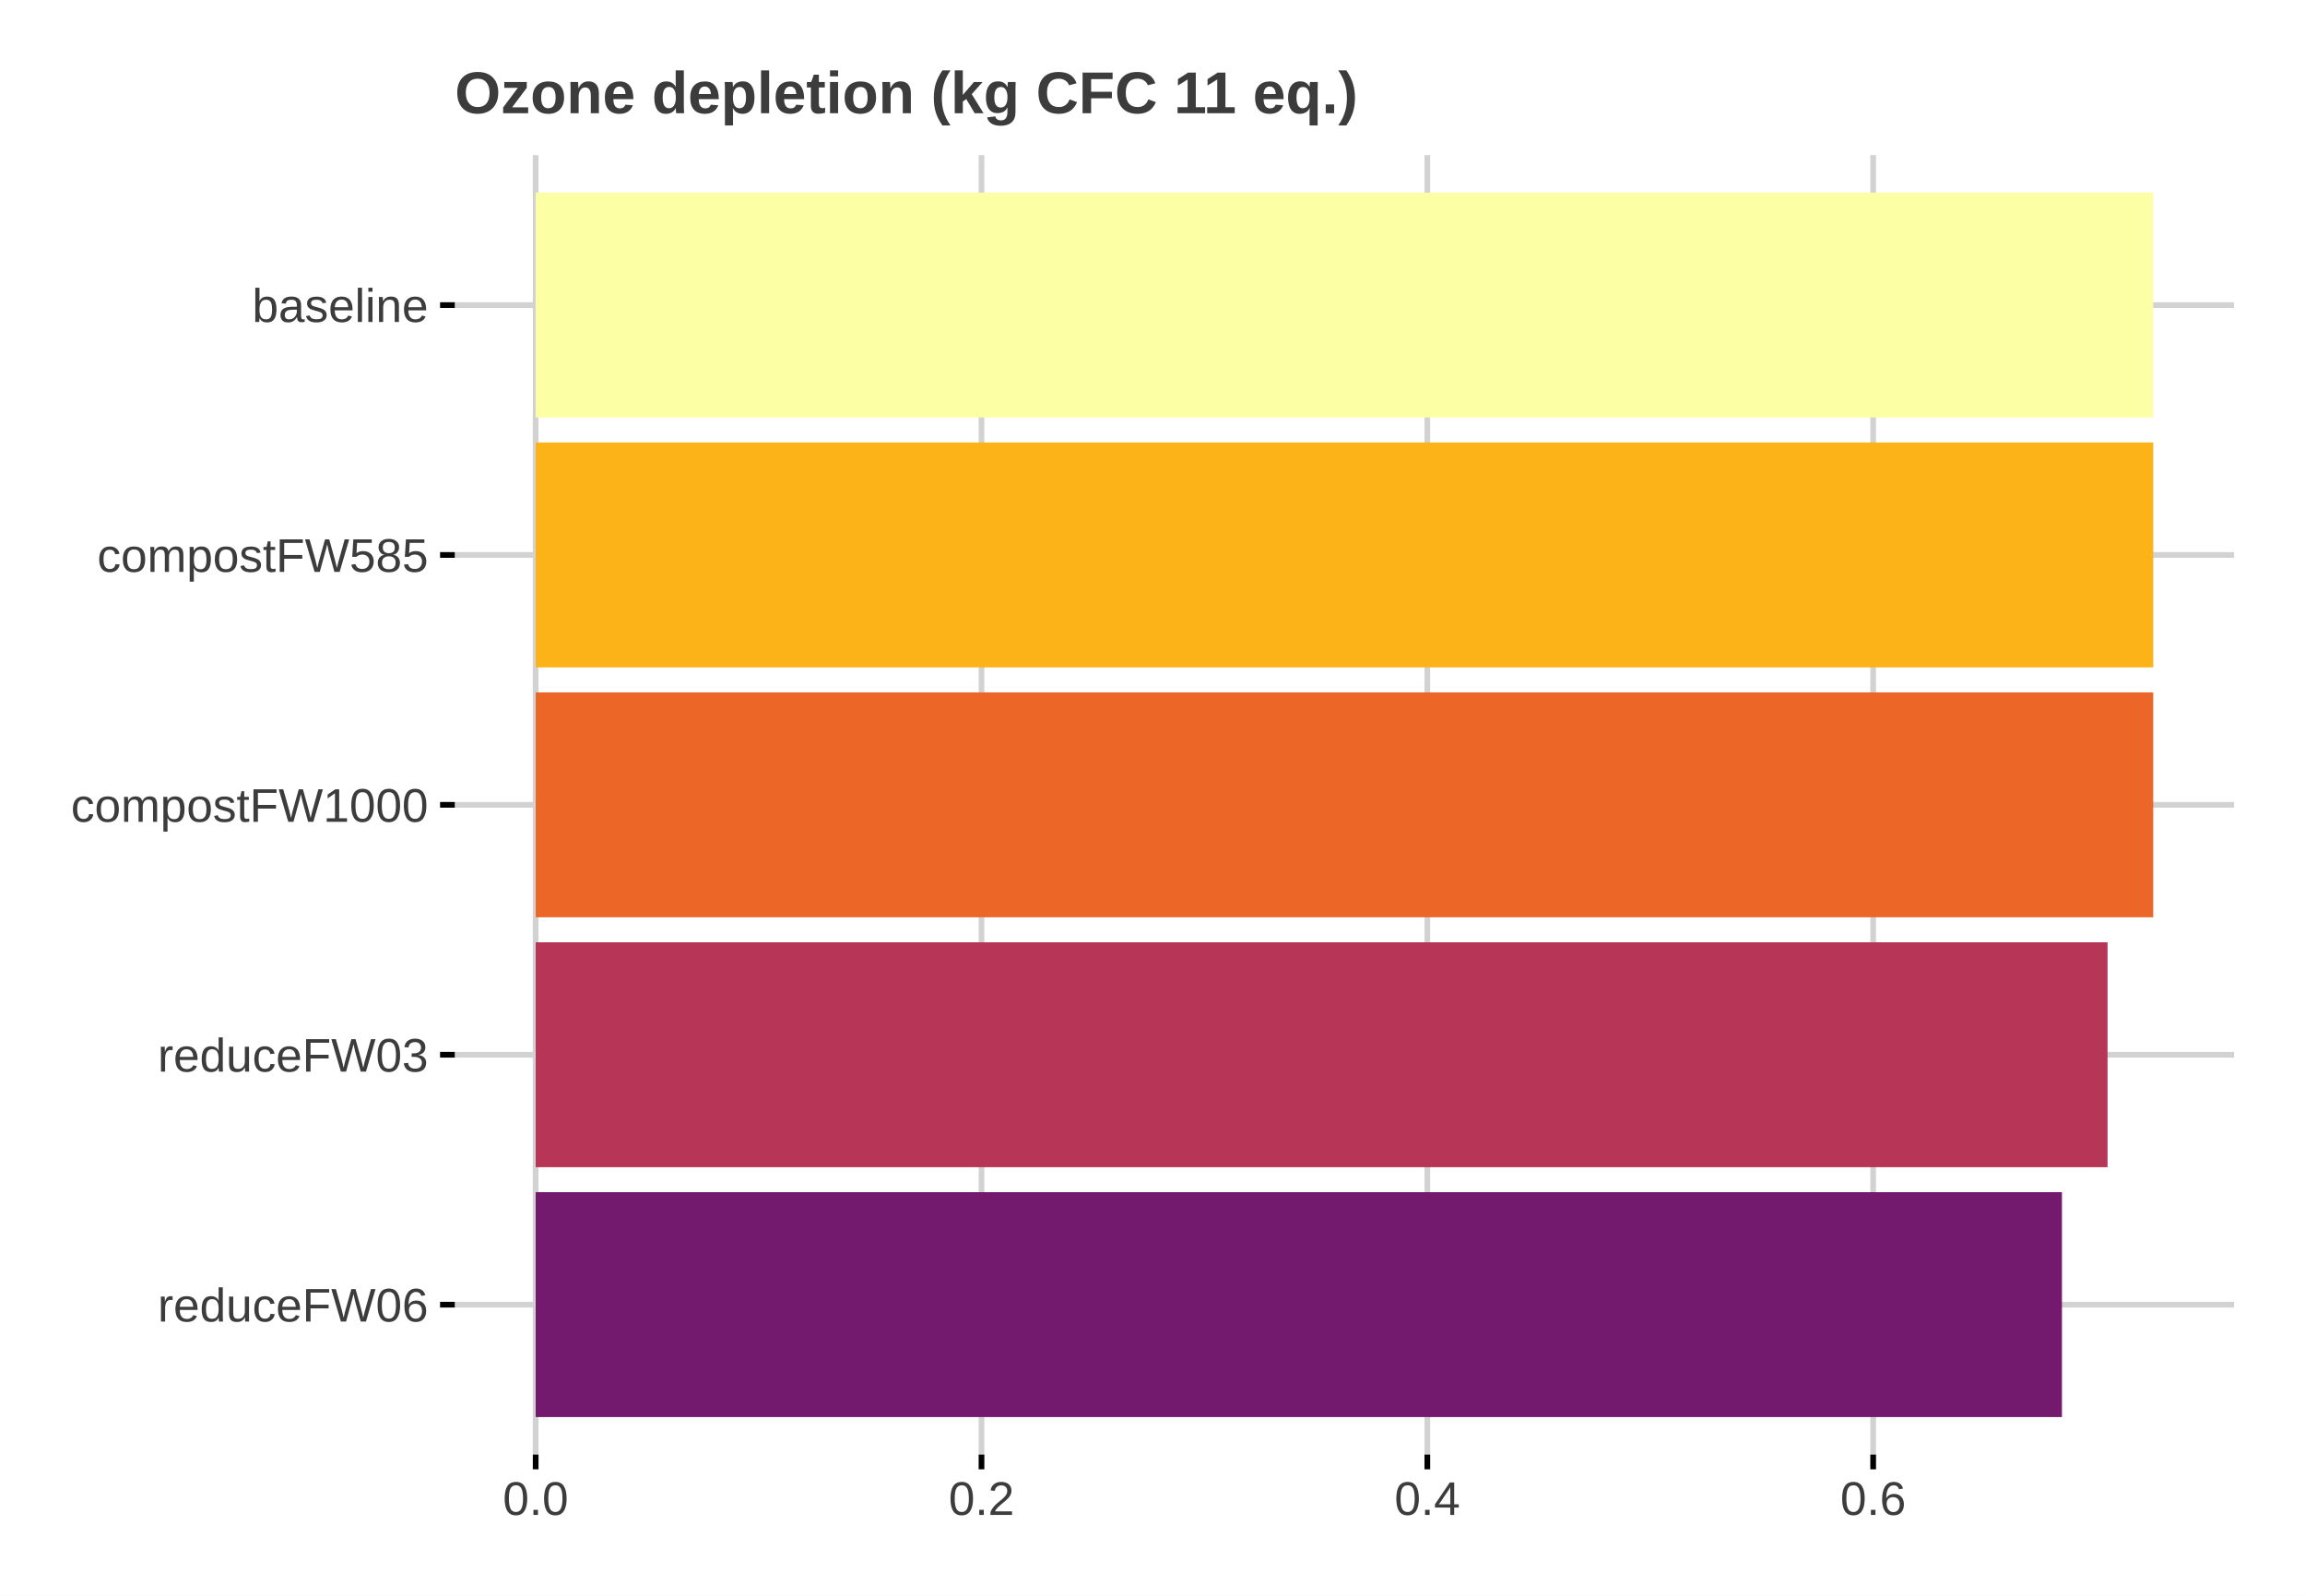
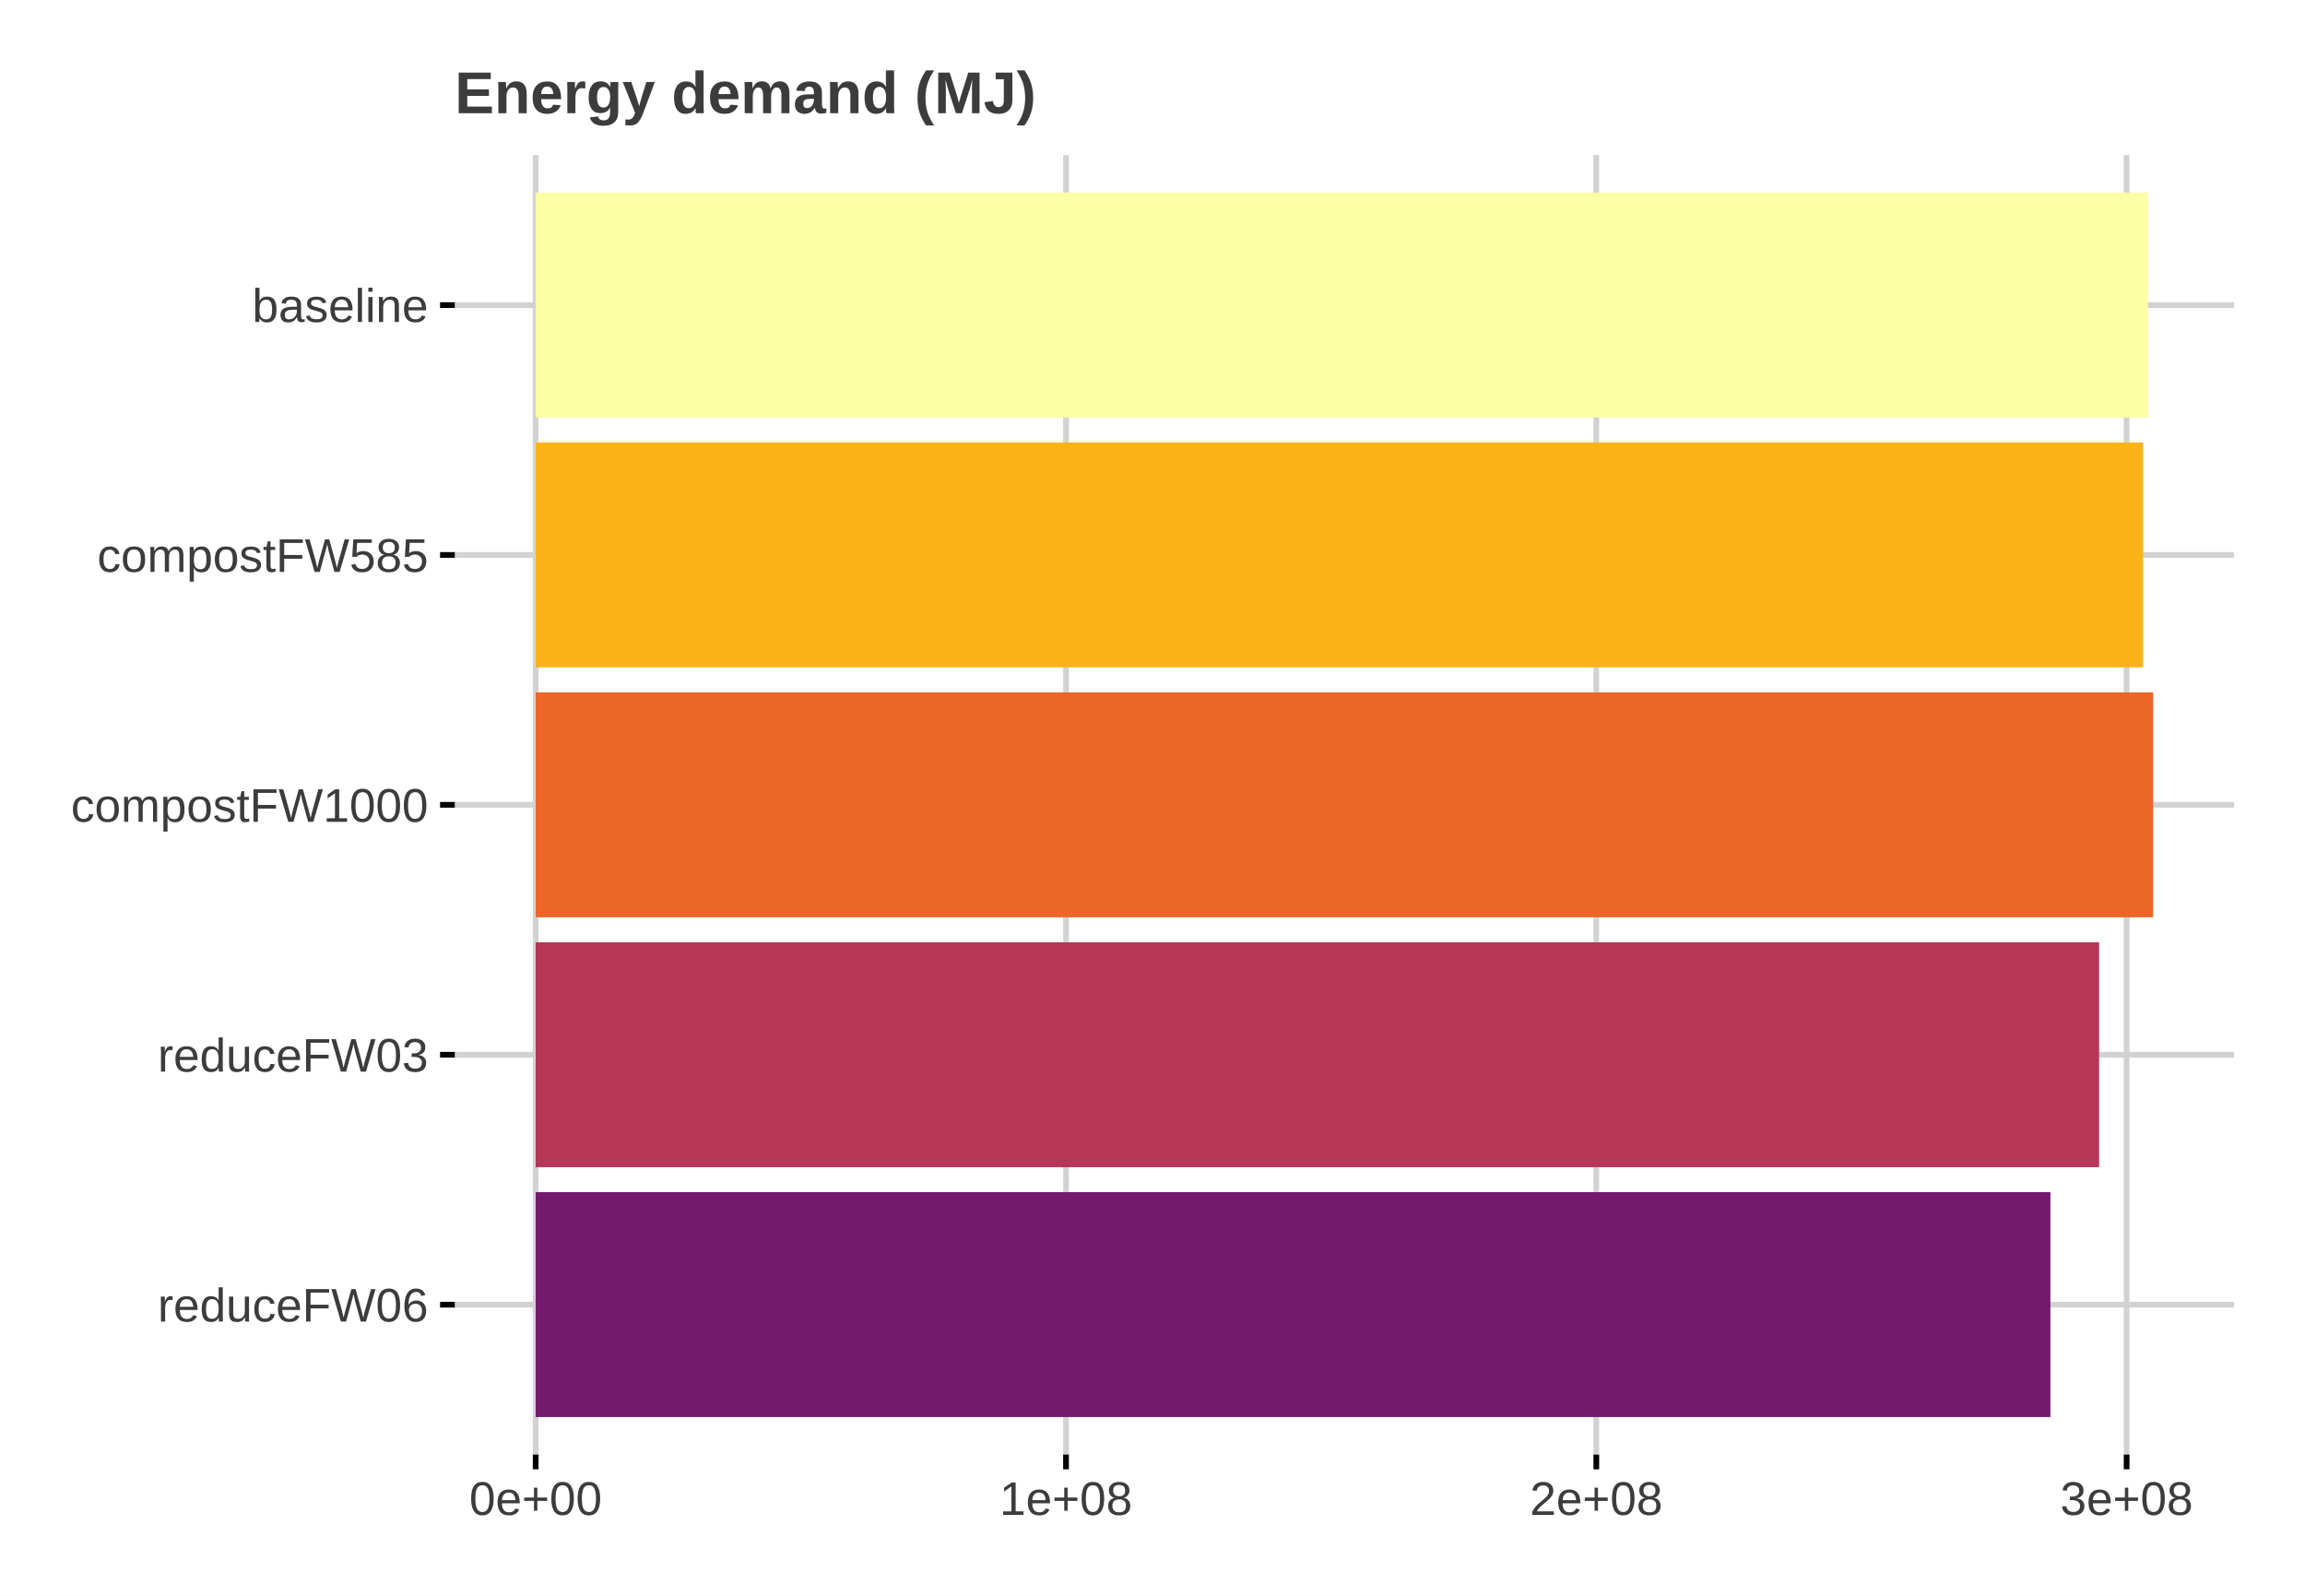
<svg xmlns="http://www.w3.org/2000/svg" viewBox="0 0 468.00 324.00">
  <defs>
    <style type="text/css">
    line, polyline, polygon, path, rect, circle {
      fill: none;
      stroke: #000000;
      stroke-linecap: round;
      stroke-linejoin: round;
      stroke-miterlimit: 10.00;
    }
  </style>
  </defs>
  <rect width="100%" height="100%" style="stroke: none; fill: #FFFFFF;" />
  <rect x="0.00" y="0.00" width="468.00" height="324.00" style="stroke-width: 1.16; stroke: none;" />
  <defs>
    <clipPath id="cpOTIuMzR8NDUzLjYwfDI5NS4zM3wzMS40OQ==">
      <rect x="92.34" y="31.49" width="361.26" height="263.84" />
    </clipPath>
  </defs>
  <rect x="92.34" y="31.49" width="361.26" height="263.84" style="stroke-width: 1.16; stroke: none;" clip-path="url(#cpOTIuMzR8NDUzLjYwfDI5NS4zM3wzMS40OQ==)" />
  <polyline points="92.34,264.89 453.60,264.89 " style="stroke-width: 1.16; stroke: #D2D2D2; stroke-linecap: butt;" clip-path="url(#cpOTIuMzR8NDUzLjYwfDI5NS4zM3wzMS40OQ==)" />
  <polyline points="92.34,214.15 453.60,214.15 " style="stroke-width: 1.16; stroke: #D2D2D2; stroke-linecap: butt;" clip-path="url(#cpOTIuMzR8NDUzLjYwfDI5NS4zM3wzMS40OQ==)" />
  <polyline points="92.34,163.41 453.60,163.41 " style="stroke-width: 1.16; stroke: #D2D2D2; stroke-linecap: butt;" clip-path="url(#cpOTIuMzR8NDUzLjYwfDI5NS4zM3wzMS40OQ==)" />
  <polyline points="92.34,112.67 453.60,112.67 " style="stroke-width: 1.16; stroke: #D2D2D2; stroke-linecap: butt;" clip-path="url(#cpOTIuMzR8NDUzLjYwfDI5NS4zM3wzMS40OQ==)" />
  <polyline points="92.34,61.94 453.60,61.94 " style="stroke-width: 1.16; stroke: #D2D2D2; stroke-linecap: butt;" clip-path="url(#cpOTIuMzR8NDUzLjYwfDI5NS4zM3wzMS40OQ==)" />
  <polyline points="108.76,295.33 108.76,31.49 " style="stroke-width: 1.16; stroke: #D2D2D2; stroke-linecap: butt;" clip-path="url(#cpOTIuMzR8NDUzLjYwfDI5NS4zM3wzMS40OQ==)" />
-   <polyline points="199.28,295.33 199.28,31.49 " style="stroke-width: 1.16; stroke: #D2D2D2; stroke-linecap: butt;" clip-path="url(#cpOTIuMzR8NDUzLjYwfDI5NS4zM3wzMS40OQ==)" />
-   <polyline points="289.80,295.33 289.80,31.49 " style="stroke-width: 1.16; stroke: #D2D2D2; stroke-linecap: butt;" clip-path="url(#cpOTIuMzR8NDUzLjYwfDI5NS4zM3wzMS40OQ==)" />
-   <polyline points="380.32,295.33 380.32,31.49 " style="stroke-width: 1.16; stroke: #D2D2D2; stroke-linecap: butt;" clip-path="url(#cpOTIuMzR8NDUzLjYwfDI5NS4zM3wzMS40OQ==)" />
-   <rect x="108.76" y="39.10" width="328.42" height="45.66" style="stroke-width: 1.07; stroke: none; stroke-linecap: square; stroke-linejoin: miter; fill: #FCFFA4;" clip-path="url(#cpOTIuMzR8NDUzLjYwfDI5NS4zM3wzMS40OQ==)" />
+   <polyline points="216.44,295.33 216.44,31.49 " style="stroke-width: 1.16; stroke: #D2D2D2; stroke-linecap: butt;" clip-path="url(#cpOTIuMzR8NDUzLjYwfDI5NS4zM3wzMS40OQ==)" />
+   <polyline points="324.11,295.33 324.11,31.49 " style="stroke-width: 1.16; stroke: #D2D2D2; stroke-linecap: butt;" clip-path="url(#cpOTIuMzR8NDUzLjYwfDI5NS4zM3wzMS40OQ==)" />
+   <polyline points="431.78,295.33 431.78,31.49 " style="stroke-width: 1.16; stroke: #D2D2D2; stroke-linecap: butt;" clip-path="url(#cpOTIuMzR8NDUzLjYwfDI5NS4zM3wzMS40OQ==)" />
+   <rect x="108.76" y="39.10" width="327.34" height="45.66" style="stroke-width: 1.07; stroke: none; stroke-linecap: square; stroke-linejoin: miter; fill: #FCFFA4;" clip-path="url(#cpOTIuMzR8NDUzLjYwfDI5NS4zM3wzMS40OQ==)" />
  <rect x="108.76" y="140.58" width="328.42" height="45.66" style="stroke-width: 1.07; stroke: none; stroke-linecap: square; stroke-linejoin: miter; fill: #EB6627;" clip-path="url(#cpOTIuMzR8NDUzLjYwfDI5NS4zM3wzMS40OQ==)" />
-   <rect x="108.76" y="89.84" width="328.42" height="45.66" style="stroke-width: 1.07; stroke: none; stroke-linecap: square; stroke-linejoin: miter; fill: #FCB317;" clip-path="url(#cpOTIuMzR8NDUzLjYwfDI5NS4zM3wzMS40OQ==)" />
-   <rect x="108.76" y="191.32" width="319.15" height="45.66" style="stroke-width: 1.07; stroke: none; stroke-linecap: square; stroke-linejoin: miter; fill: #B73557;" clip-path="url(#cpOTIuMzR8NDUzLjYwfDI5NS4zM3wzMS40OQ==)" />
-   <rect x="108.76" y="242.05" width="309.89" height="45.66" style="stroke-width: 1.07; stroke: none; stroke-linecap: square; stroke-linejoin: miter; fill: #731A6E;" clip-path="url(#cpOTIuMzR8NDUzLjYwfDI5NS4zM3wzMS40OQ==)" />
+   <rect x="108.76" y="89.84" width="326.37" height="45.66" style="stroke-width: 1.07; stroke: none; stroke-linecap: square; stroke-linejoin: miter; fill: #FCB317;" clip-path="url(#cpOTIuMzR8NDUzLjYwfDI5NS4zM3wzMS40OQ==)" />
+   <rect x="108.76" y="191.32" width="317.44" height="45.66" style="stroke-width: 1.07; stroke: none; stroke-linecap: square; stroke-linejoin: miter; fill: #B73557;" clip-path="url(#cpOTIuMzR8NDUzLjYwfDI5NS4zM3wzMS40OQ==)" />
+   <rect x="108.76" y="242.05" width="307.55" height="45.66" style="stroke-width: 1.07; stroke: none; stroke-linecap: square; stroke-linejoin: miter; fill: #731A6E;" clip-path="url(#cpOTIuMzR8NDUzLjYwfDI5NS4zM3wzMS40OQ==)" />
  <rect x="92.34" y="31.49" width="361.26" height="263.84" style="stroke-width: 1.16; stroke: none;" clip-path="url(#cpOTIuMzR8NDUzLjYwfDI5NS4zM3wzMS40OQ==)" />
  <defs>
    <clipPath id="cpMC4wMHw0NjguMDB8MzI0LjAwfDAuMDA=">
      <rect x="0.00" y="0.00" width="468.00" height="324.00" />
    </clipPath>
  </defs>
  <g clip-path="url(#cpMC4wMHw0NjguMDB8MzI0LjAwfDAuMDA=)">
    <text x="32.01" y="268.32" style="font-size: 9.60px; fill: #3C3C3C; font-family: Arial;" textLength="54.96px" lengthAdjust="spacingAndGlyphs">reduceFW06</text>
  </g>
  <g clip-path="url(#cpMC4wMHw0NjguMDB8MzI0LjAwfDAuMDA=)">
    <text x="32.01" y="217.58" style="font-size: 9.60px; fill: #3C3C3C; font-family: Arial;" textLength="54.96px" lengthAdjust="spacingAndGlyphs">reduceFW03</text>
  </g>
  <g clip-path="url(#cpMC4wMHw0NjguMDB8MzI0LjAwfDAuMDA=)">
    <text x="14.40" y="166.85" style="font-size: 9.60px; fill: #3C3C3C; font-family: Arial;" textLength="72.56px" lengthAdjust="spacingAndGlyphs">compostFW1000</text>
  </g>
  <g clip-path="url(#cpMC4wMHw0NjguMDB8MzI0LjAwfDAuMDA=)">
    <text x="19.74" y="116.11" style="font-size: 9.60px; fill: #3C3C3C; font-family: Arial;" textLength="67.22px" lengthAdjust="spacingAndGlyphs">compostFW585</text>
  </g>
  <g clip-path="url(#cpMC4wMHw0NjguMDB8MzI0LjAwfDAuMDA=)">
    <text x="51.20" y="65.37" style="font-size: 9.60px; fill: #3C3C3C; font-family: Arial;" textLength="35.76px" lengthAdjust="spacingAndGlyphs">baseline</text>
  </g>
  <polyline points="89.35,264.89 92.34,264.89 " style="stroke-width: 1.16; stroke-linecap: butt;" clip-path="url(#cpMC4wMHw0NjguMDB8MzI0LjAwfDAuMDA=)" />
  <polyline points="89.35,214.15 92.34,214.15 " style="stroke-width: 1.16; stroke-linecap: butt;" clip-path="url(#cpMC4wMHw0NjguMDB8MzI0LjAwfDAuMDA=)" />
  <polyline points="89.35,163.41 92.34,163.41 " style="stroke-width: 1.16; stroke-linecap: butt;" clip-path="url(#cpMC4wMHw0NjguMDB8MzI0LjAwfDAuMDA=)" />
  <polyline points="89.35,112.67 92.34,112.67 " style="stroke-width: 1.16; stroke-linecap: butt;" clip-path="url(#cpMC4wMHw0NjguMDB8MzI0LjAwfDAuMDA=)" />
  <polyline points="89.35,61.94 92.34,61.94 " style="stroke-width: 1.16; stroke-linecap: butt;" clip-path="url(#cpMC4wMHw0NjguMDB8MzI0LjAwfDAuMDA=)" />
  <polyline points="108.76,298.32 108.76,295.33 " style="stroke-width: 1.16; stroke-linecap: butt;" clip-path="url(#cpMC4wMHw0NjguMDB8MzI0LjAwfDAuMDA=)" />
-   <polyline points="199.28,298.32 199.28,295.33 " style="stroke-width: 1.16; stroke-linecap: butt;" clip-path="url(#cpMC4wMHw0NjguMDB8MzI0LjAwfDAuMDA=)" />
-   <polyline points="289.80,298.32 289.80,295.33 " style="stroke-width: 1.16; stroke-linecap: butt;" clip-path="url(#cpMC4wMHw0NjguMDB8MzI0LjAwfDAuMDA=)" />
-   <polyline points="380.32,298.32 380.32,295.33 " style="stroke-width: 1.16; stroke-linecap: butt;" clip-path="url(#cpMC4wMHw0NjguMDB8MzI0LjAwfDAuMDA=)" />
+   <polyline points="216.44,298.32 216.44,295.33 " style="stroke-width: 1.16; stroke-linecap: butt;" clip-path="url(#cpMC4wMHw0NjguMDB8MzI0LjAwfDAuMDA=)" />
+   <polyline points="324.11,298.32 324.11,295.33 " style="stroke-width: 1.16; stroke-linecap: butt;" clip-path="url(#cpMC4wMHw0NjguMDB8MzI0LjAwfDAuMDA=)" />
+   <polyline points="431.78,298.32 431.78,295.33 " style="stroke-width: 1.16; stroke-linecap: butt;" clip-path="url(#cpMC4wMHw0NjguMDB8MzI0LjAwfDAuMDA=)" />
  <g clip-path="url(#cpMC4wMHw0NjguMDB8MzI0LjAwfDAuMDA=)">
-     <text x="102.09" y="307.58" style="font-size: 9.60px; fill: #3C3C3C; font-family: Arial;" textLength="13.35px" lengthAdjust="spacingAndGlyphs">0.0</text>
+     <text x="95.28" y="307.58" style="font-size: 9.60px; fill: #3C3C3C; font-family: Arial;" textLength="26.96px" lengthAdjust="spacingAndGlyphs">0e+00</text>
  </g>
  <g clip-path="url(#cpMC4wMHw0NjguMDB8MzI0LjAwfDAuMDA=)">
-     <text x="192.61" y="307.58" style="font-size: 9.60px; fill: #3C3C3C; font-family: Arial;" textLength="13.35px" lengthAdjust="spacingAndGlyphs">0.2</text>
+     <text x="202.95" y="307.58" style="font-size: 9.60px; fill: #3C3C3C; font-family: Arial;" textLength="26.96px" lengthAdjust="spacingAndGlyphs">1e+08</text>
  </g>
  <g clip-path="url(#cpMC4wMHw0NjguMDB8MzI0LjAwfDAuMDA=)">
-     <text x="283.13" y="307.58" style="font-size: 9.60px; fill: #3C3C3C; font-family: Arial;" textLength="13.35px" lengthAdjust="spacingAndGlyphs">0.4</text>
+     <text x="310.63" y="307.58" style="font-size: 9.60px; fill: #3C3C3C; font-family: Arial;" textLength="26.96px" lengthAdjust="spacingAndGlyphs">2e+08</text>
  </g>
  <g clip-path="url(#cpMC4wMHw0NjguMDB8MzI0LjAwfDAuMDA=)">
-     <text x="373.65" y="307.58" style="font-size: 9.60px; fill: #3C3C3C; font-family: Arial;" textLength="13.35px" lengthAdjust="spacingAndGlyphs">0.6</text>
+     <text x="418.30" y="307.58" style="font-size: 9.60px; fill: #3C3C3C; font-family: Arial;" textLength="26.96px" lengthAdjust="spacingAndGlyphs">3e+08</text>
  </g>
  <g clip-path="url(#cpMC4wMHw0NjguMDB8MzI0LjAwfDAuMDA=)">
-     <text x="92.34" y="22.99" style="font-size: 12.00px; font-weight: bold; fill: #3C3C3C; font-family: Arial;" textLength="184.01px" lengthAdjust="spacingAndGlyphs">Ozone depletion (kg CFC 11 eq.)</text>
+     <text x="92.34" y="22.99" style="font-size: 12.00px; font-weight: bold; fill: #3C3C3C; font-family: Arial;" textLength="118.02px" lengthAdjust="spacingAndGlyphs">Energy demand (MJ)</text>
  </g>
</svg>
